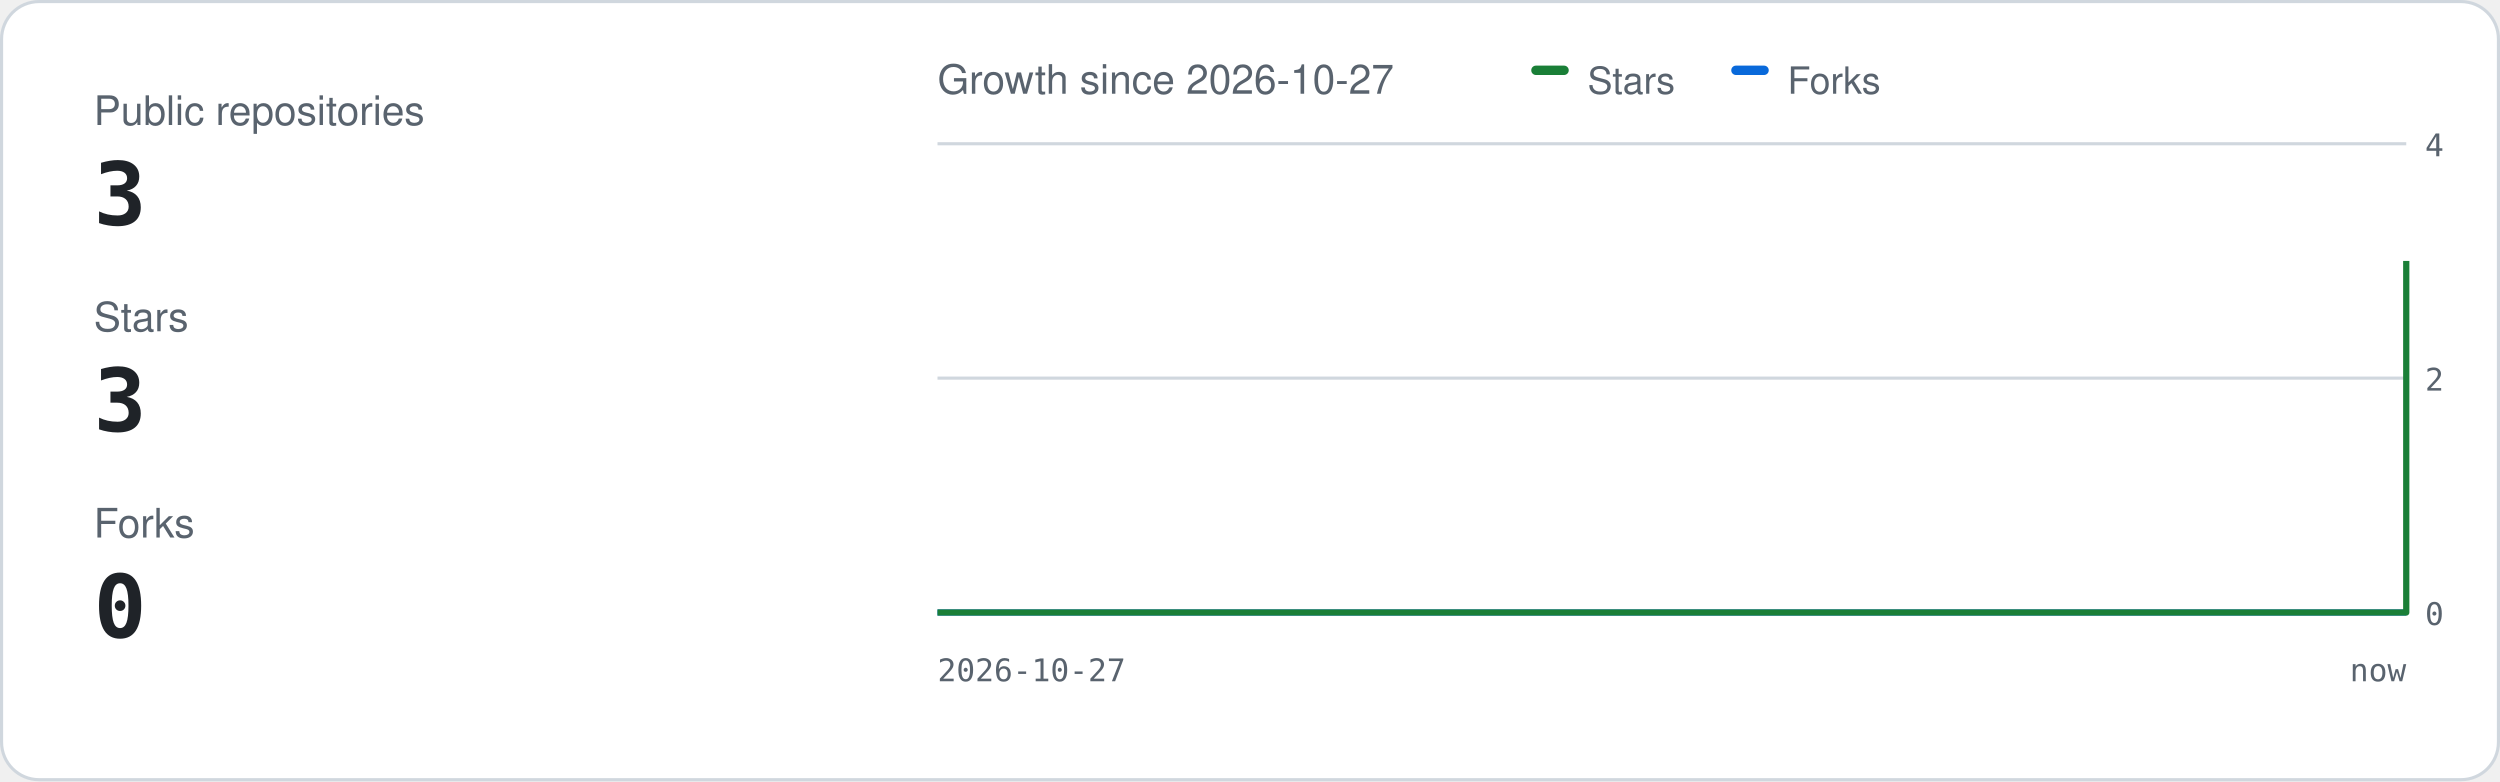
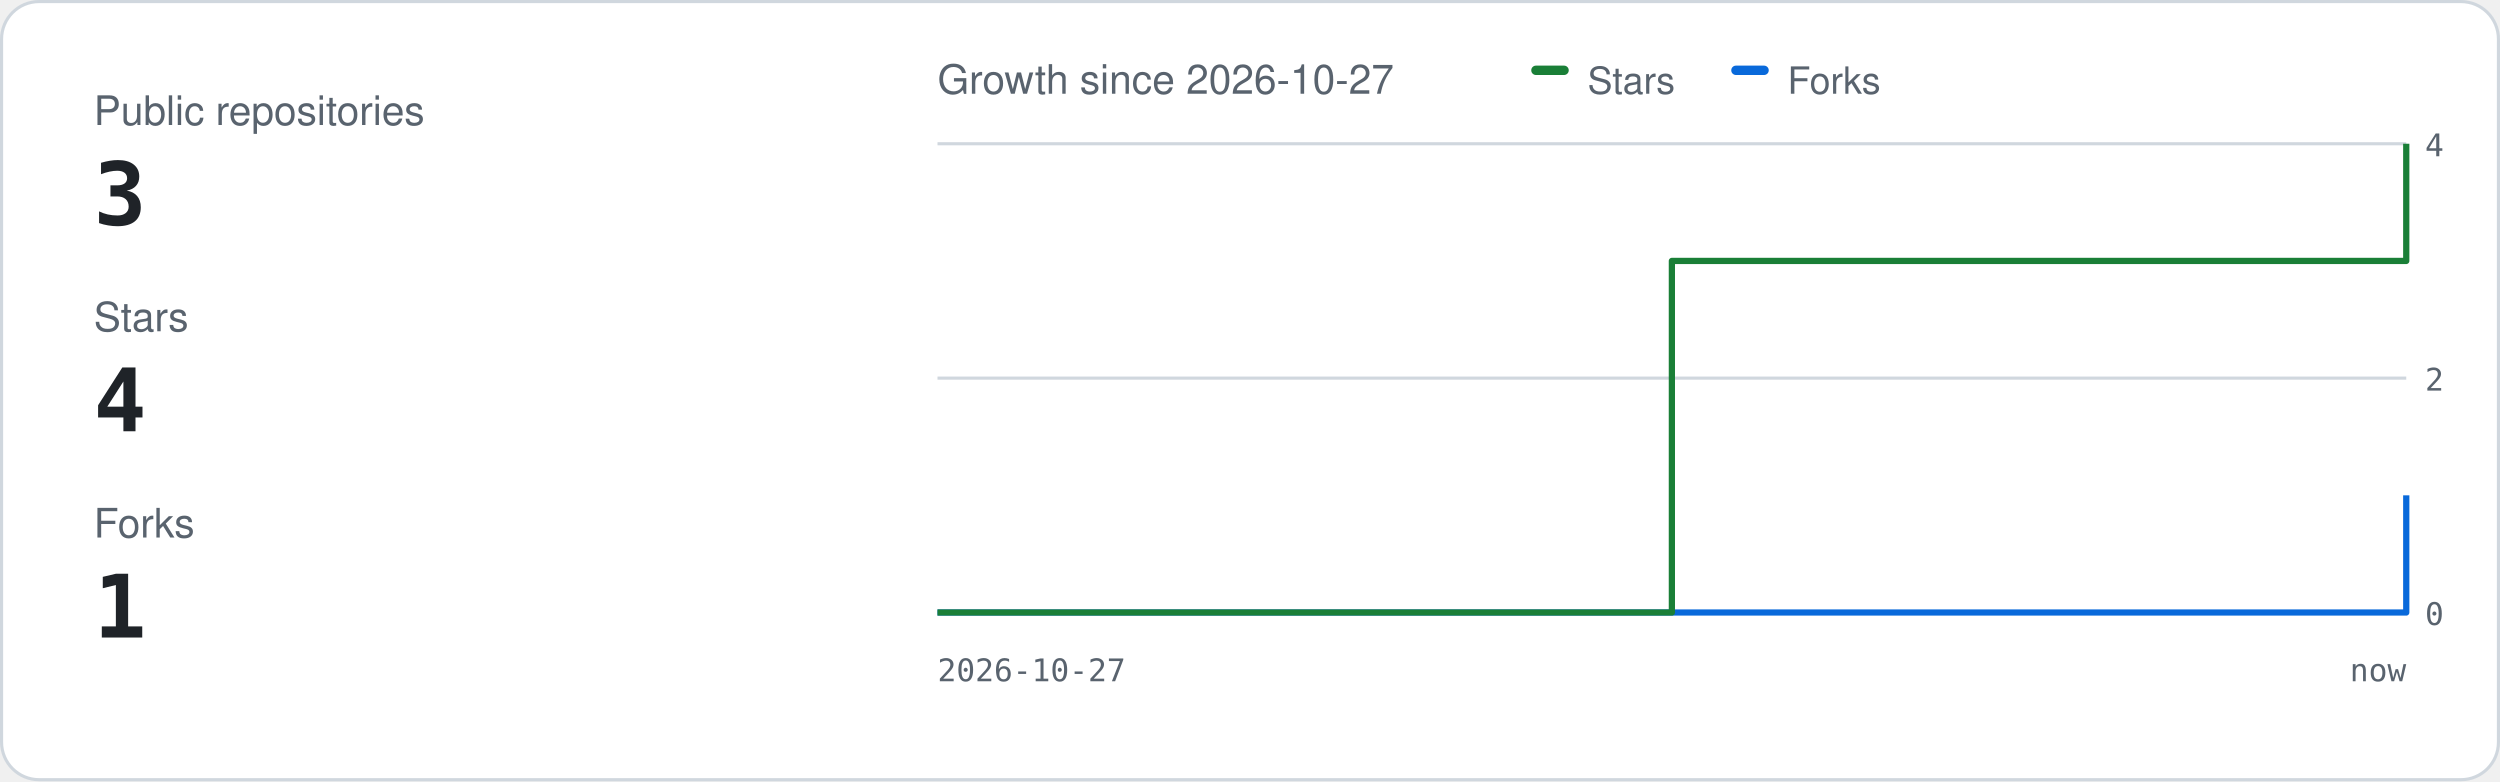
- <svg xmlns="http://www.w3.org/2000/svg" width="800" height="250" viewBox="0 0 800 250" role="img" aria-label="TypeSOL organization: 3 public repositories, 3 stars, 0 forks">
+ <svg xmlns="http://www.w3.org/2000/svg" width="800" height="250" viewBox="0 0 800 250" role="img" aria-label="TypeSOL organization: 3 public repositories, 4 stars, 1 forks">
  <rect x="0.5" y="0.5" width="799" height="249" rx="12" fill="#ffffff" stroke="#d0d7de" />
  <text x="30" y="40" font-family="-apple-system, BlinkMacSystemFont, 'Segoe UI', Helvetica, Arial, sans-serif" font-size="13" fill="#59636e">Public repositories</text>
  <text x="30" y="72" font-family="ui-monospace, SFMono-Regular, Menlo, monospace" font-size="28" font-weight="600" fill="#1f2328">3</text>
  <text x="30" y="106" font-family="-apple-system, BlinkMacSystemFont, 'Segoe UI', Helvetica, Arial, sans-serif" font-size="13" fill="#59636e">Stars</text>
-   <text x="30" y="138" font-family="ui-monospace, SFMono-Regular, Menlo, monospace" font-size="28" font-weight="600" fill="#1f2328">3</text>
+   <text x="30" y="138" font-family="ui-monospace, SFMono-Regular, Menlo, monospace" font-size="28" font-weight="600" fill="#1f2328">4</text>
  <text x="30" y="172" font-family="-apple-system, BlinkMacSystemFont, 'Segoe UI', Helvetica, Arial, sans-serif" font-size="13" fill="#59636e">Forks</text>
-   <text x="30" y="204" font-family="ui-monospace, SFMono-Regular, Menlo, monospace" font-size="28" font-weight="600" fill="#1f2328">0</text>
+   <text x="30" y="204" font-family="ui-monospace, SFMono-Regular, Menlo, monospace" font-size="28" font-weight="600" fill="#1f2328">1</text>
  <text x="300" y="30" font-family="-apple-system, BlinkMacSystemFont, 'Segoe UI', Helvetica, Arial, sans-serif" font-size="13" fill="#59636e">Growth since 2026-10-27</text>
  <rect x="490" y="21" width="12" height="3" rx="1.5" fill="#1a7f37" />
  <text x="508" y="30" font-family="-apple-system, BlinkMacSystemFont, 'Segoe UI', Helvetica, Arial, sans-serif" font-size="12" fill="#59636e">Stars</text>
  <rect x="554" y="21" width="12" height="3" rx="1.5" fill="#0969da" />
  <text x="572" y="30" font-family="-apple-system, BlinkMacSystemFont, 'Segoe UI', Helvetica, Arial, sans-serif" font-size="12" fill="#59636e">Forks</text>
  <line x1="300" x2="770" y1="46" y2="46" stroke="#d0d7de" stroke-width="1" />
  <text x="776" y="50" font-family="ui-monospace, SFMono-Regular, Menlo, monospace" font-size="10" fill="#59636e">4</text>
  <line x1="300" x2="770" y1="121" y2="121" stroke="#d0d7de" stroke-width="1" />
  <text x="776" y="125" font-family="ui-monospace, SFMono-Regular, Menlo, monospace" font-size="10" fill="#59636e">2</text>
  <line x1="300" x2="770" y1="196" y2="196" stroke="#d0d7de" stroke-width="1" />
  <text x="776" y="200" font-family="ui-monospace, SFMono-Regular, Menlo, monospace" font-size="10" fill="#59636e">0</text>
-   <path d="M300.0,196.0H770.0V196.0H770" fill="none" stroke="#0969da" stroke-width="2" stroke-linejoin="round" />
-   <path d="M300.0,196.0H770.0V83.5H770" fill="none" stroke="#1a7f37" stroke-width="2" stroke-linejoin="round" />
+   <path d="M300.0,196.0H535.0V196.0H770.0V158.5H770" fill="none" stroke="#0969da" stroke-width="2" stroke-linejoin="round" />
+   <path d="M300.0,196.0H535.0V83.5H770.0V46.0H770" fill="none" stroke="#1a7f37" stroke-width="2" stroke-linejoin="round" />
  <text x="300" y="218" font-family="ui-monospace, SFMono-Regular, Menlo, monospace" font-size="10" fill="#59636e">2026-10-27</text>
  <text x="770" y="218" font-family="ui-monospace, SFMono-Regular, Menlo, monospace" font-size="10" fill="#59636e" text-anchor="end">now</text>
</svg>
